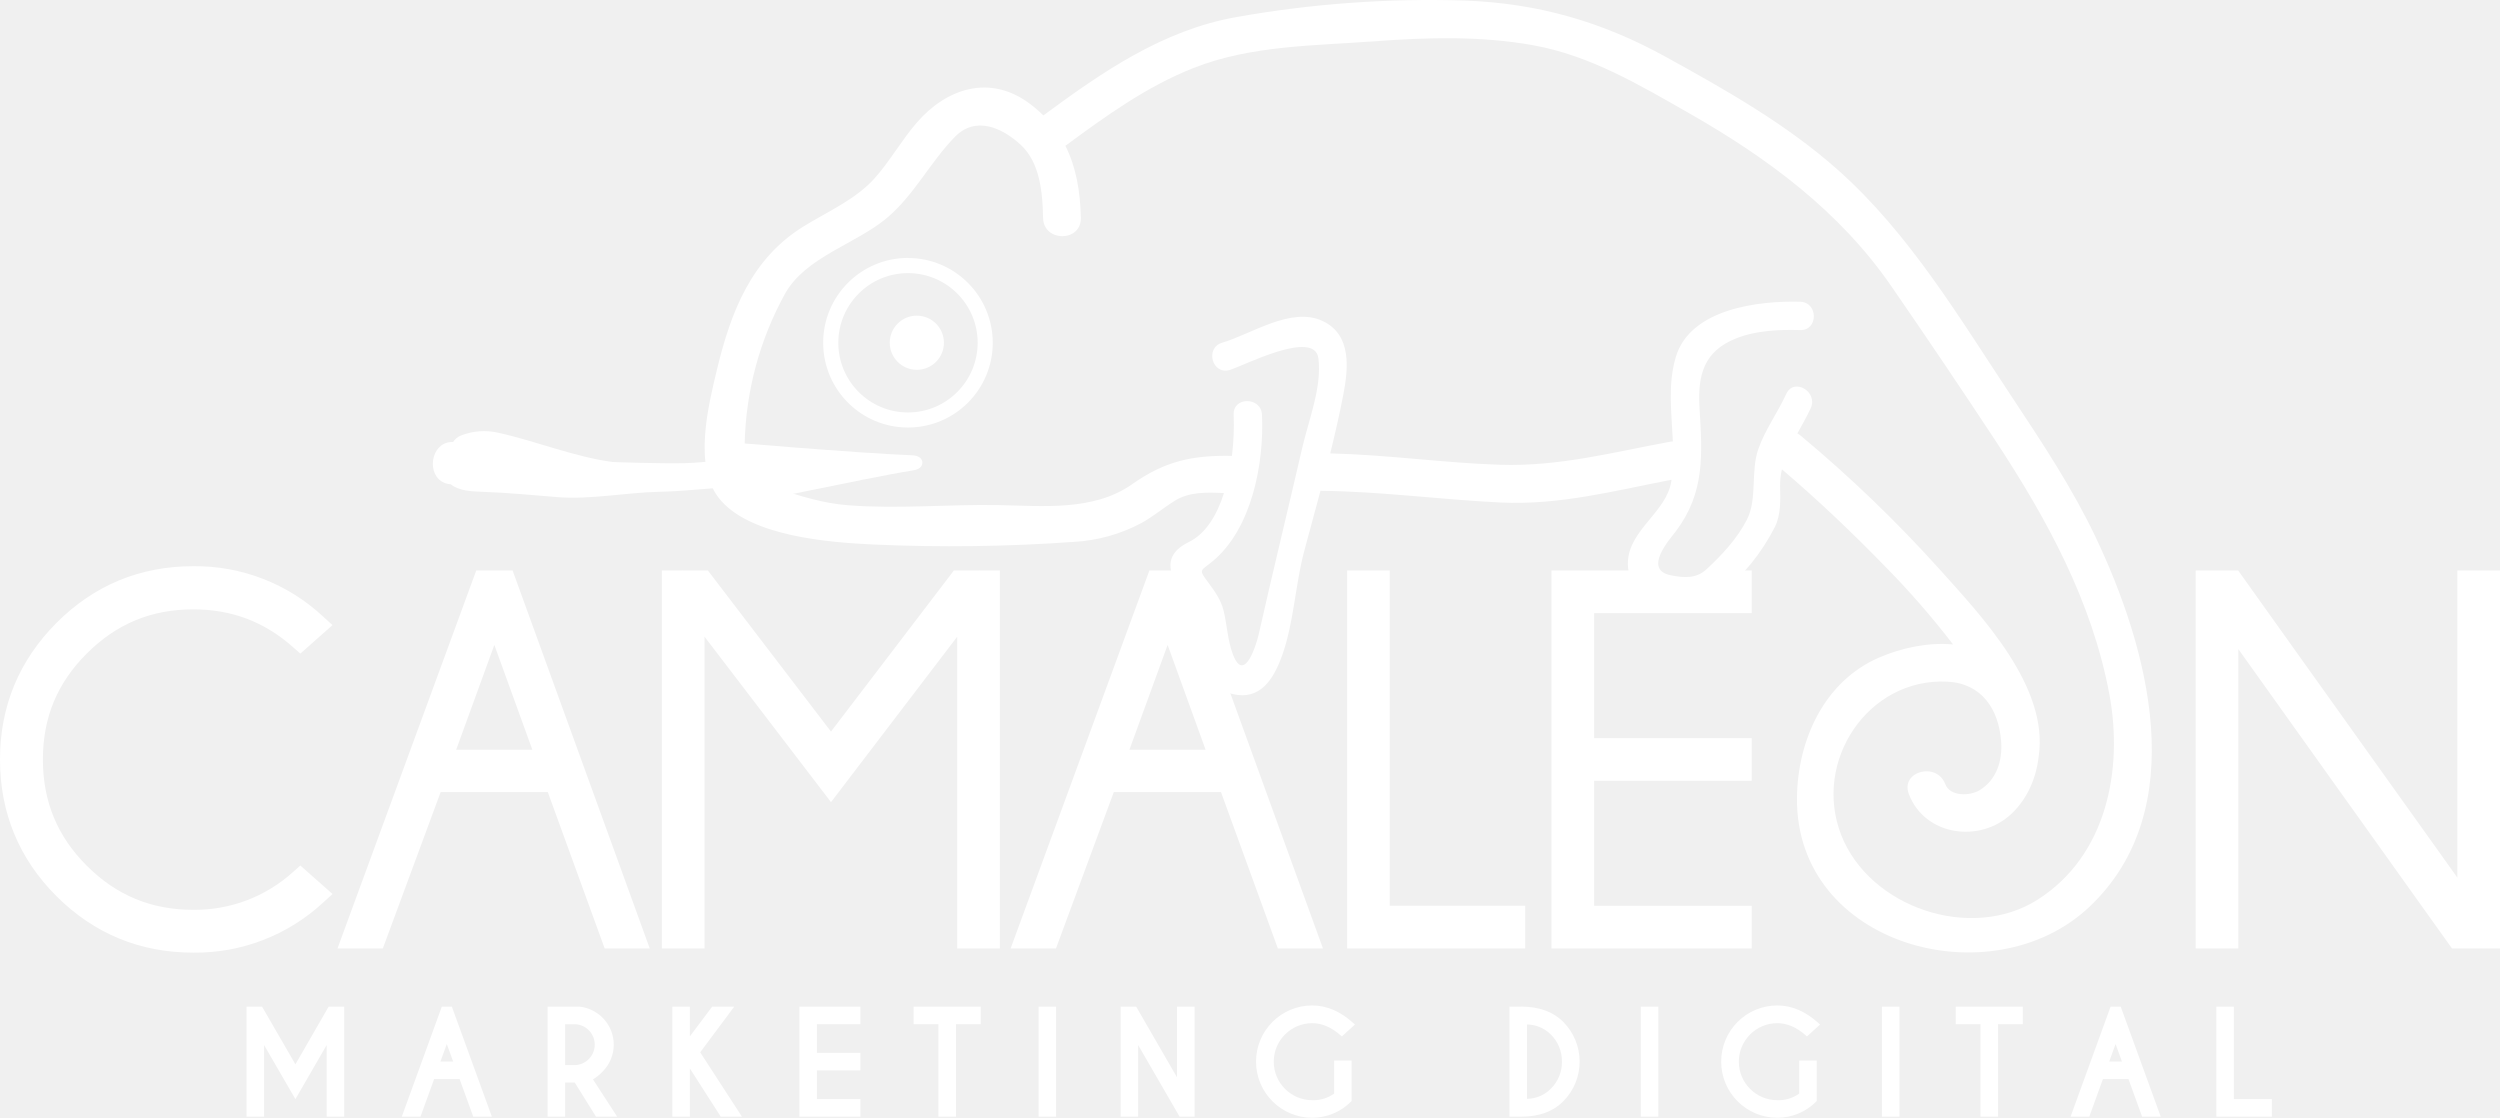
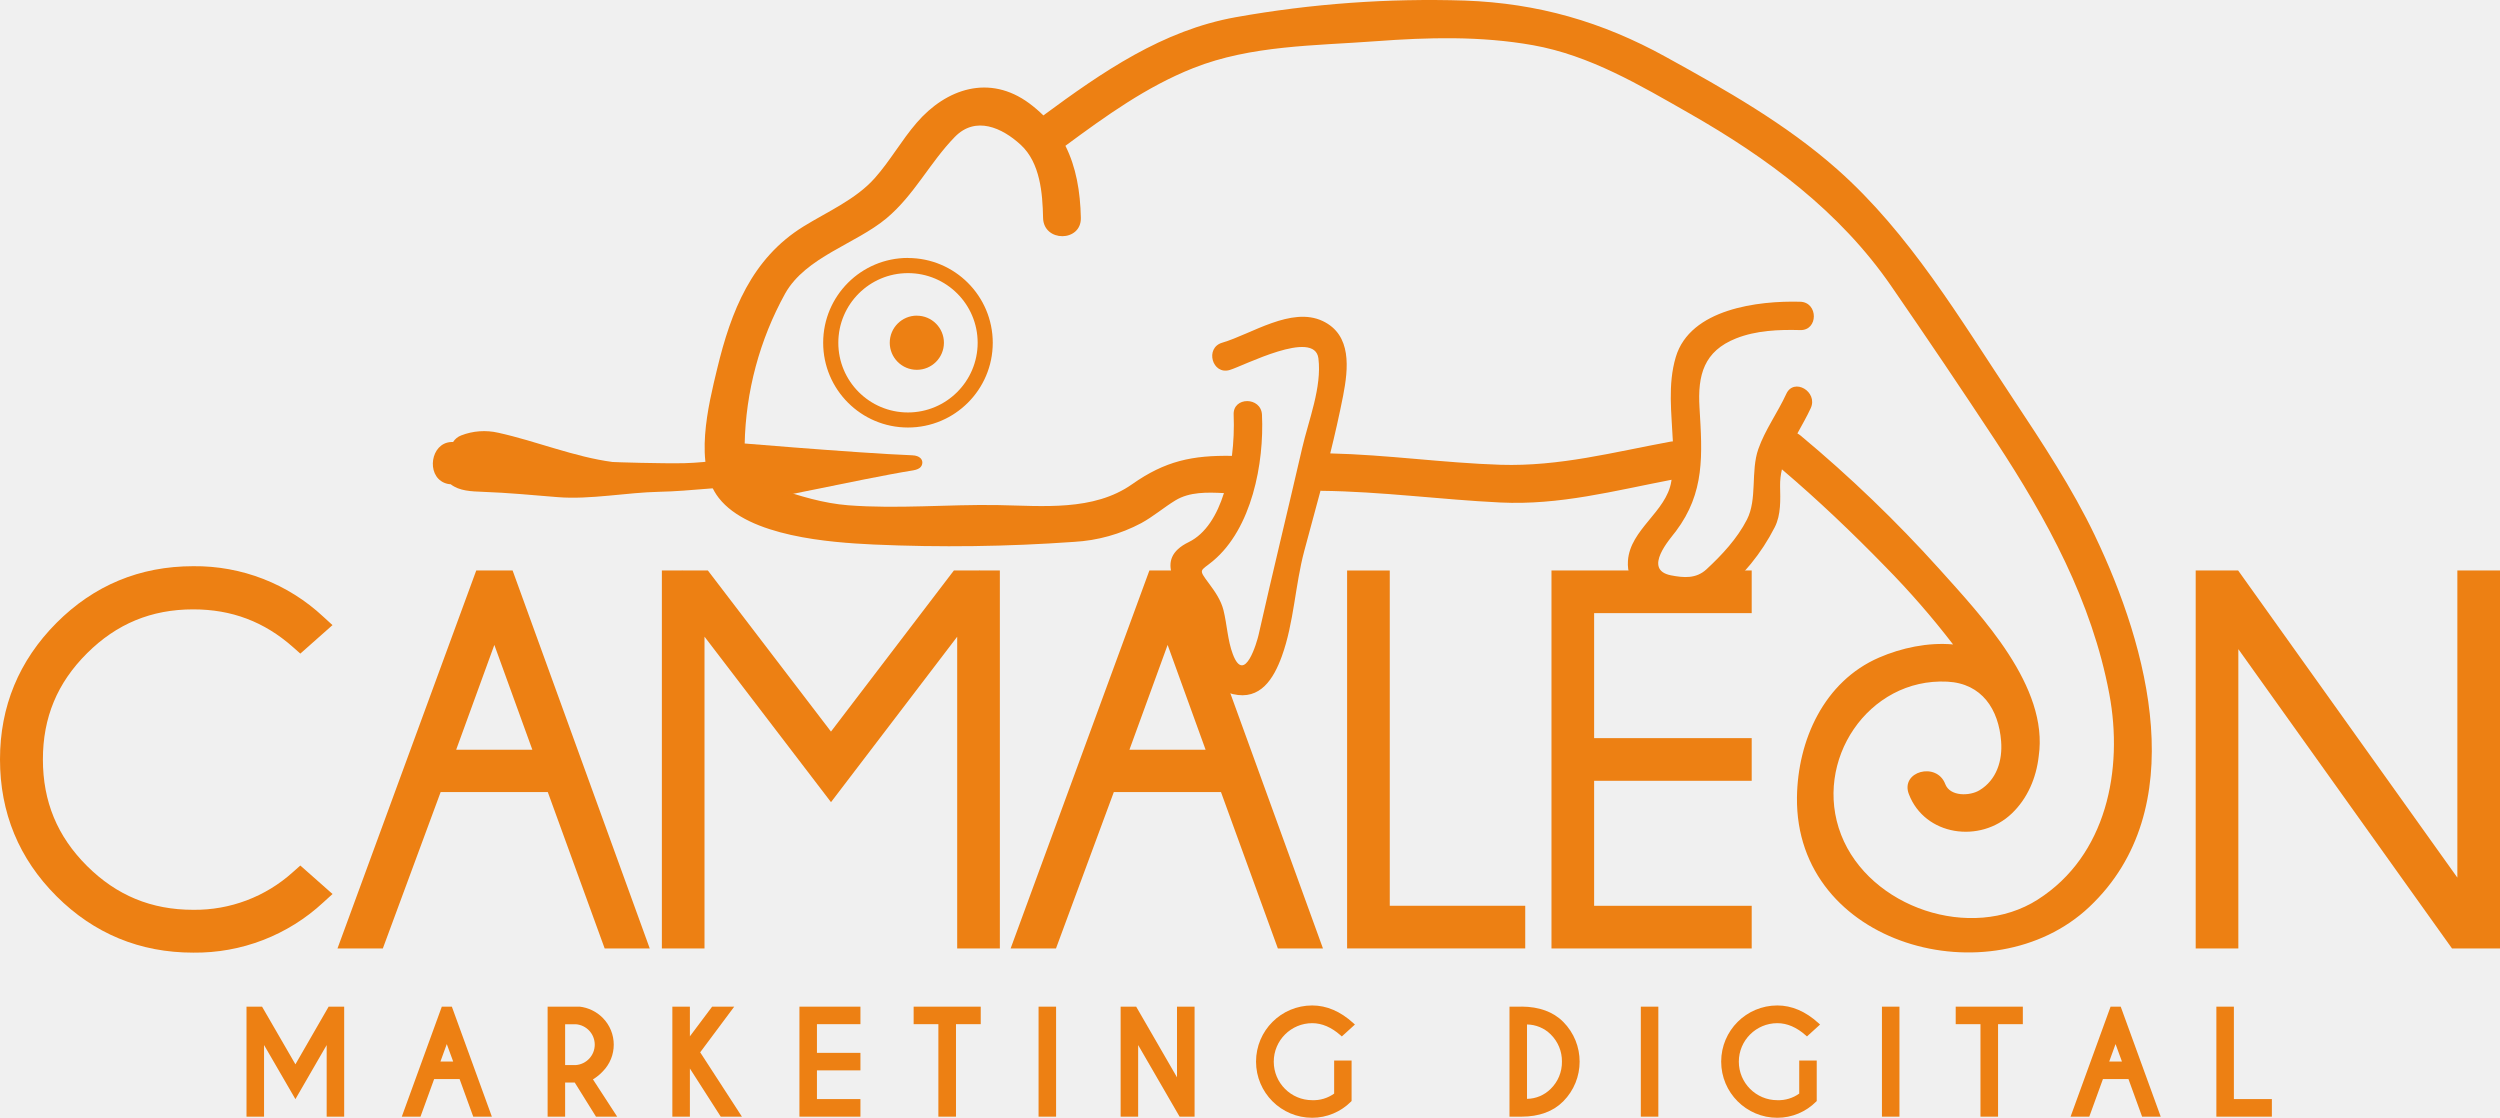
<svg xmlns="http://www.w3.org/2000/svg" id="Capa_1" data-name="Capa 1" viewBox="50.44 354.3 1099.13 491.43">
  <defs>
-     <style>.cls-1{fill:#fff;}</style>
+     <style>.cls-1{fill:#ed8013;}</style>
  </defs>
  <path class="cls-1" d="M179.19,737.75A64.21,64.21,0,0,1,135.4,754.3C117,754.3,101.72,748,88.67,735S69.3,706.67,69.3,688.19s6.33-33.65,19.37-46.65S117,622.21,135.4,622.21c16.89,0,31.21,5.41,43.79,16.54l3.29,2.91,14.14-12.53-4.06-3.71a82.41,82.41,0,0,0-57.16-22.19c-23.42,0-43.66,8.39-60.14,24.94s-24.82,36.74-24.82,60c0,23.45,8.35,43.68,24.83,60.14s36.7,24.82,60.13,24.82a82.59,82.59,0,0,0,57.15-22.06l4.09-3.72-14.16-12.52Z" />
  <path class="cls-1" d="M259.82,605.12l-61,166.16h19.94l25.41-68.74h47.11l25,68.74H336.1L275.81,605.12ZM251,683.91l16.78-46.07,16.7,46.07Z" />
  <polygon class="cls-1" points="481.19 604.91 481.03 605.12 469.81 605.12 415.78 675.94 361.66 605.12 350.41 605.12 350.27 604.93 350.27 605.12 341.43 605.12 341.43 771.28 360.18 771.28 360.18 634.22 415.79 706.97 471.27 634.24 471.27 771.28 490.03 771.28 490.03 605.12 481.19 605.12 481.19 604.91" />
  <path class="cls-1" d="M555.77,605.12l-61,166.16h19.94l25.42-68.74h47.12l25,68.74h19.83L571.77,605.12ZM547,683.91l16.79-46.07,16.69,46.07Z" />
  <polygon class="cls-1" points="661.45 605.12 642.7 605.12 642.7 771.28 721.01 771.28 721.01 752.52 661.45 752.52 661.45 605.12" />
  <polygon class="cls-1" points="732.55 771.28 820.58 771.28 820.58 752.53 751.3 752.53 751.3 697.57 820.58 697.57 820.58 678.82 751.3 678.82 751.3 623.86 820.58 623.86 820.58 605.12 806.42 605.12 789.54 612.16 772.94 605.12 732.55 605.12 732.55 771.28" />
  <polygon class="cls-1" points="1130.82 605.12 1130.82 740.14 1034.45 605.12 1015.78 605.12 1015.78 771.28 1034.53 771.28 1034.53 639.69 1128.46 771.28 1149.57 771.28 1149.57 605.12 1130.82 605.12" />
  <path class="cls-1" d="M971.54,589.93c-10.1-21.12-23.11-40.78-36-60.25-23.36-35.16-45.46-72.69-77.33-100.91-22.58-20-49.15-35-75.42-49.47-28-15.46-56.23-23.58-88.29-24.75a484.72,484.72,0,0,0-100.7,7.3c-32.25,5.76-58.83,24.16-84.64,43.2a57.79,57.79,0,0,0-6.19-5.31c-17.49-12.93-36.52-6.53-49.51,8.53C446.78,416,441.8,425,435.05,432.59c-8.28,9.36-20.9,14.81-31.36,21.28-22.83,14.12-31.86,37.34-37.93,62.49-3.89,16.16-10.53,42.51.69,56.86,13.27,17,48.82,19.58,68.08,20.48a760.8,760.8,0,0,0,88.05-1.16,71.47,71.47,0,0,0,29.64-8.26c5.22-2.85,9.86-6.84,14.93-9.95,6.31-3.86,14.08-3.6,21.4-3.24-3,9.53-7.92,17.85-15.49,21.55-15.76,7.67-4.53,20.05,1.86,29.77,6.84,10.41,1.22,33.24,17.63,37.07,12,2.8,17.86-6.72,21.49-16.76,5.28-14.6,5.81-31.21,9.83-46.23,2.35-8.82,4.78-17.63,7.13-26.45.15,0,.29.05.44.05,26.32.3,52.44,3.87,78.7,5.14,26,1.25,50.05-5.17,75.19-10,0,.26-.06.52-.11.78-2.17,13.34-18.1,21-19.05,34.84-1.34,19.45,27.91,24.63,40.46,14.79a90.26,90.26,0,0,0,24.08-29.55c2.8-5.47,2.47-12.18,2.35-18.08a29.83,29.83,0,0,1,.81-7.36c15.86,13.49,31,27.9,45.5,42.82a369.88,369.88,0,0,1,29.74,34.16c-11.07-1-22.73,1.53-32.53,5.77-24.26,10.5-35.8,36.43-36.1,61.51-.76,65.38,85.67,88.52,128.5,48.15,45.6-43,25.88-114.33,2.56-163.11M946.36,749.8c-29.32,18.66-74,3.56-86.47-28.49-12.58-32.44,11.93-69.06,46.68-67.32,15.26.77,22.58,12.2,23.67,26.22.66,8.5-2,17-9.48,21.51-4.26,2.61-13,2.85-15.09-2.71-3.76-9.91-19.82-5.61-16,4.42,7,18.36,31.35,21.82,45.27,8.51,6.91-6.6,10.75-15.64,11.82-25.13,4.5-30.63-25.15-61.65-43.63-82.28a590.3,590.3,0,0,0-61-58.68,10,10,0,0,0-1.46-1c2-3.68,4.14-7.34,5.86-11.09,3.33-7.24-7.41-13.57-10.75-6.28-3.75,8.18-9.32,15.76-12.3,24.27-3.42,9.78-.37,22-5,31-4.26,8.33-11,15.57-17.8,21.86-4.55,4.2-10,3.73-15.59,2.64-12.67-2.49-.27-16.16,2.13-19.35,12.86-17.11,11.65-33.66,10.41-54.42-.87-14.42,2-24.79,16.07-30.4,8.84-3.51,18.82-3.92,28.2-3.66,8,.23,8-12.24,0-12.46-18.28-.5-48.4,3.05-54.71,24.35-3.58,12.1-1.83,24.6-1.27,37.05a6.7,6.7,0,0,0-.87.08c-25.27,4.65-48.92,11-74.89,10.2-25-.8-49.85-4.42-74.88-5,2.08-8.41,4-16.86,5.67-25.38,2.3-11.91,3.91-26.68-8.95-32.8-13.77-6.55-31.37,5.74-44.22,9.51-7.7,2.25-4.42,14.27,3.3,12,6-1.77,37.33-18.15,39-5.12,1.59,12.66-4.32,27.21-7.14,39.46-6.32,27.45-13,54.73-19.18,82.19-.58,2.56-6.06,22.26-11.3,8.43-2.3-6.08-2.55-13.08-4.12-19.39-1.1-4.37-3.72-8.15-6.35-11.68-4.89-6.59-3.88-5.26,1.67-9.87,17.14-14.27,22.62-43.06,21.61-64.35-.38-8-12.84-8-12.45,0a111.09,111.09,0,0,1-.76,18.08c-17.33-.28-29.29,2.18-43.91,12.49-17,11.94-39.27,9.49-59,9.15-22-.37-43.88,1.78-65.87.08-10.84-.85-21.32-4.06-31.55-7.54-5.59-1.9-9-3.52-11-5.79,1.22,0,2.44,0,3.61,0a49.32,49.32,0,0,1,6.55.26c1.58.09,3.15.21,4.69.32,3.76.29,7.38.56,11.09.5,2.49,0,5,0,7.52,0,1.59,0,3.2,0,4.82,0a95.25,95.25,0,0,0,10.79-.5c11.74-1.44-1.84-1.3,9.68-1.85l2.78-.13a3.34,3.34,0,0,0,3.16-3.48,3.29,3.29,0,0,0-3.48-3.16l-2.77.13c-11.64.56,1.81.43-10.15,1.89a117,117,0,0,1-14.74.42c-2.59,0-5.16-.06-7.72,0-3.47,0-6.87-.21-10.49-.48-1.57-.12-3.17-.23-4.55-.31a50.7,50.7,0,0,0-7.19-.29c-2,0-4.24,0-6.26-.21a51.24,51.24,0,0,1-.24-6.54,143,143,0,0,1,17.83-66.38c9.09-16.06,30.92-21.69,44.5-33,12.22-10.21,19.07-24.52,30.08-35.81,9.12-9.35,20.77-4.08,29,3.51,8.53,7.88,9.57,21.29,9.79,32.08s16.84,10.71,16.61,0c-.25-11.67-2.1-22.34-6.79-31.68,17.74-13.09,35.69-26.05,56.33-34.21,25.27-10,53.33-9.78,80-11.76,23.11-1.73,46.32-2.34,69.22,1.74,25.1,4.48,46.91,17.52,68.74,29.95,34.39,19.61,66.05,43,88.75,75.91q23.36,33.85,46,68.22c22.51,34.28,42.29,70.4,49.92,111.2,6.21,33.25-1.19,71.07-31.45,90.34" />
  <path class="cls-1" d="M453.53,493.07A11.91,11.91,0,1,0,465.44,505a11.91,11.91,0,0,0-11.91-11.91" />
  <path class="cls-1" d="M449.63,467.7A37.28,37.28,0,1,0,486.91,505a37.31,37.31,0,0,0-37.28-37.27m0,67.91A30.63,30.63,0,1,1,480.27,505a30.67,30.67,0,0,1-30.64,30.64" />
  <path class="cls-1" d="M366.09,548.31s61.21,5.23,85.43,6.16c3.44.13,4.43,1.94,4.43,3.11s-.48,2.95-4.05,3.52c-22.84,3.65-78.67,16.31-80.17,15" />
  <path class="cls-1" d="M383.9,555.6c-10.83-.09-21.62,2.07-32.55,2.34-10,.22-31-.45-31.63-.53-16.89-2.25-33.5-9.16-50.2-12.85a27.79,27.79,0,0,0-16.34,1.18,7.28,7.28,0,0,0-3.55,2.9c-.32,0-.63,0-.94,0-8.95.54-10.9,14.46-3,17.89a8,8,0,0,0,2.89.67c3.84,3,9.08,3.14,14.25,3.34,11,.39,21.86,1.45,32.84,2.33,14.21,1.15,30.34-2.06,44.6-2.35,14-.28,28.51-2.51,42.39-2.41,8.06.07,9.39-12.48,1.25-12.54" />
  <polygon class="cls-1" points="180.32 822.23 165.65 796.87 158.82 796.87 158.82 845.24 166.53 845.24 166.53 813.75 180.32 837.54 194.06 813.76 194.06 845.24 201.76 845.24 201.76 796.87 194.93 796.87 180.32 822.23" />
  <path class="cls-1" d="M244.68,796.88l-17.59,48.36h8.22l6-16.53H252.5l6,16.53h8.19l-17.59-48.36Zm5,24.13h-5.6l2.79-7.69Z" />
  <path class="cls-1" d="M315.39,825.41a16.75,16.75,0,0,0,0-23.65,17.07,17.07,0,0,0-10.1-4.89H291.2v48.37h7.7v-15h4.23l9.34,15h9.31l-10.65-16.4a19.05,19.05,0,0,0,4.26-3.43m-16.49-20.8h4.69a9,9,0,0,1,0,17.95H298.9Z" />
  <polygon class="cls-1" points="373.25 796.87 363.54 796.87 353.75 809.93 353.75 796.87 346.04 796.87 346.04 845.24 353.75 845.24 353.75 824.07 367.32 845.24 376.63 845.24 358.28 816.95 373.25 796.87" />
  <polygon class="cls-1" points="401.91 845.24 428.73 845.24 428.73 837.51 409.61 837.51 409.61 824.89 428.73 824.89 428.73 817.19 409.61 817.19 409.61 804.58 428.73 804.58 428.73 796.88 401.91 796.88 401.91 845.24" />
  <polygon class="cls-1" points="452.12 804.58 463 804.58 463 845.24 470.74 845.24 470.74 804.58 481.62 804.58 481.62 796.88 452.12 796.88 452.12 804.58" />
  <rect class="cls-1" x="507.05" y="796.88" width="7.7" height="48.36" />
  <polygon class="cls-1" points="567.91 827.95 549.96 796.88 543.13 796.88 543.13 845.24 550.83 845.24 550.83 813.76 569.05 845.24 575.64 845.24 575.64 796.88 567.91 796.88 567.91 827.95" />
  <path class="cls-1" d="M627.35,804.14c4.29,0,8.48,1.8,12.47,5.34l.56.49,5.75-5.23-.67-.61c-5.66-5.16-11.75-7.78-18.11-7.78a24.69,24.69,0,1,0,0,49.38,24.12,24.12,0,0,0,17.07-7.11l.25-.25V820.58H637V835.1a15.6,15.6,0,0,1-9.62,2.9,16.93,16.93,0,0,1,0-33.86" />
  <path class="cls-1" d="M719.36,796.88h-5.27v48.36h5.27c7.78,0,13.95-2.29,18.33-6.7a24.78,24.78,0,0,0,0-35c-4.38-4.4-10.55-6.65-18.33-6.69m17.79,24.18a16.41,16.41,0,0,1-4.95,12,15,15,0,0,1-10.41,4.38V804.71a15.07,15.07,0,0,1,10.41,4.35,16.5,16.5,0,0,1,4.95,12" />
  <rect class="cls-1" x="771.83" y="796.88" width="7.7" height="48.36" />
  <path class="cls-1" d="M831.85,804.14c4.29,0,8.48,1.8,12.47,5.34l.56.49,5.75-5.23-.67-.61c-5.66-5.16-11.76-7.78-18.11-7.78a24.69,24.69,0,1,0,0,49.38,24.14,24.14,0,0,0,17.07-7.11l.25-.25V820.58h-7.7V835.1a15.6,15.6,0,0,1-9.62,2.9,16.93,16.93,0,0,1,0-33.86" />
  <rect class="cls-1" x="877.84" y="796.88" width="7.7" height="48.36" />
  <polygon class="cls-1" points="910.27 804.58 921.16 804.58 921.16 845.24 928.89 845.24 928.89 804.58 939.78 804.58 939.78 796.88 910.27 796.88 910.27 804.58" />
  <path class="cls-1" d="M978.36,796.88l-17.59,48.36H969l6-16.53h11.22l6,16.53h8.19l-17.59-48.36Zm5,24.13h-5.6l2.79-7.69Z" />
  <polygon class="cls-1" points="1032.57 837.51 1032.57 796.88 1024.87 796.88 1024.87 845.24 1049.27 845.24 1049.27 837.51 1032.57 837.51" />
</svg>
